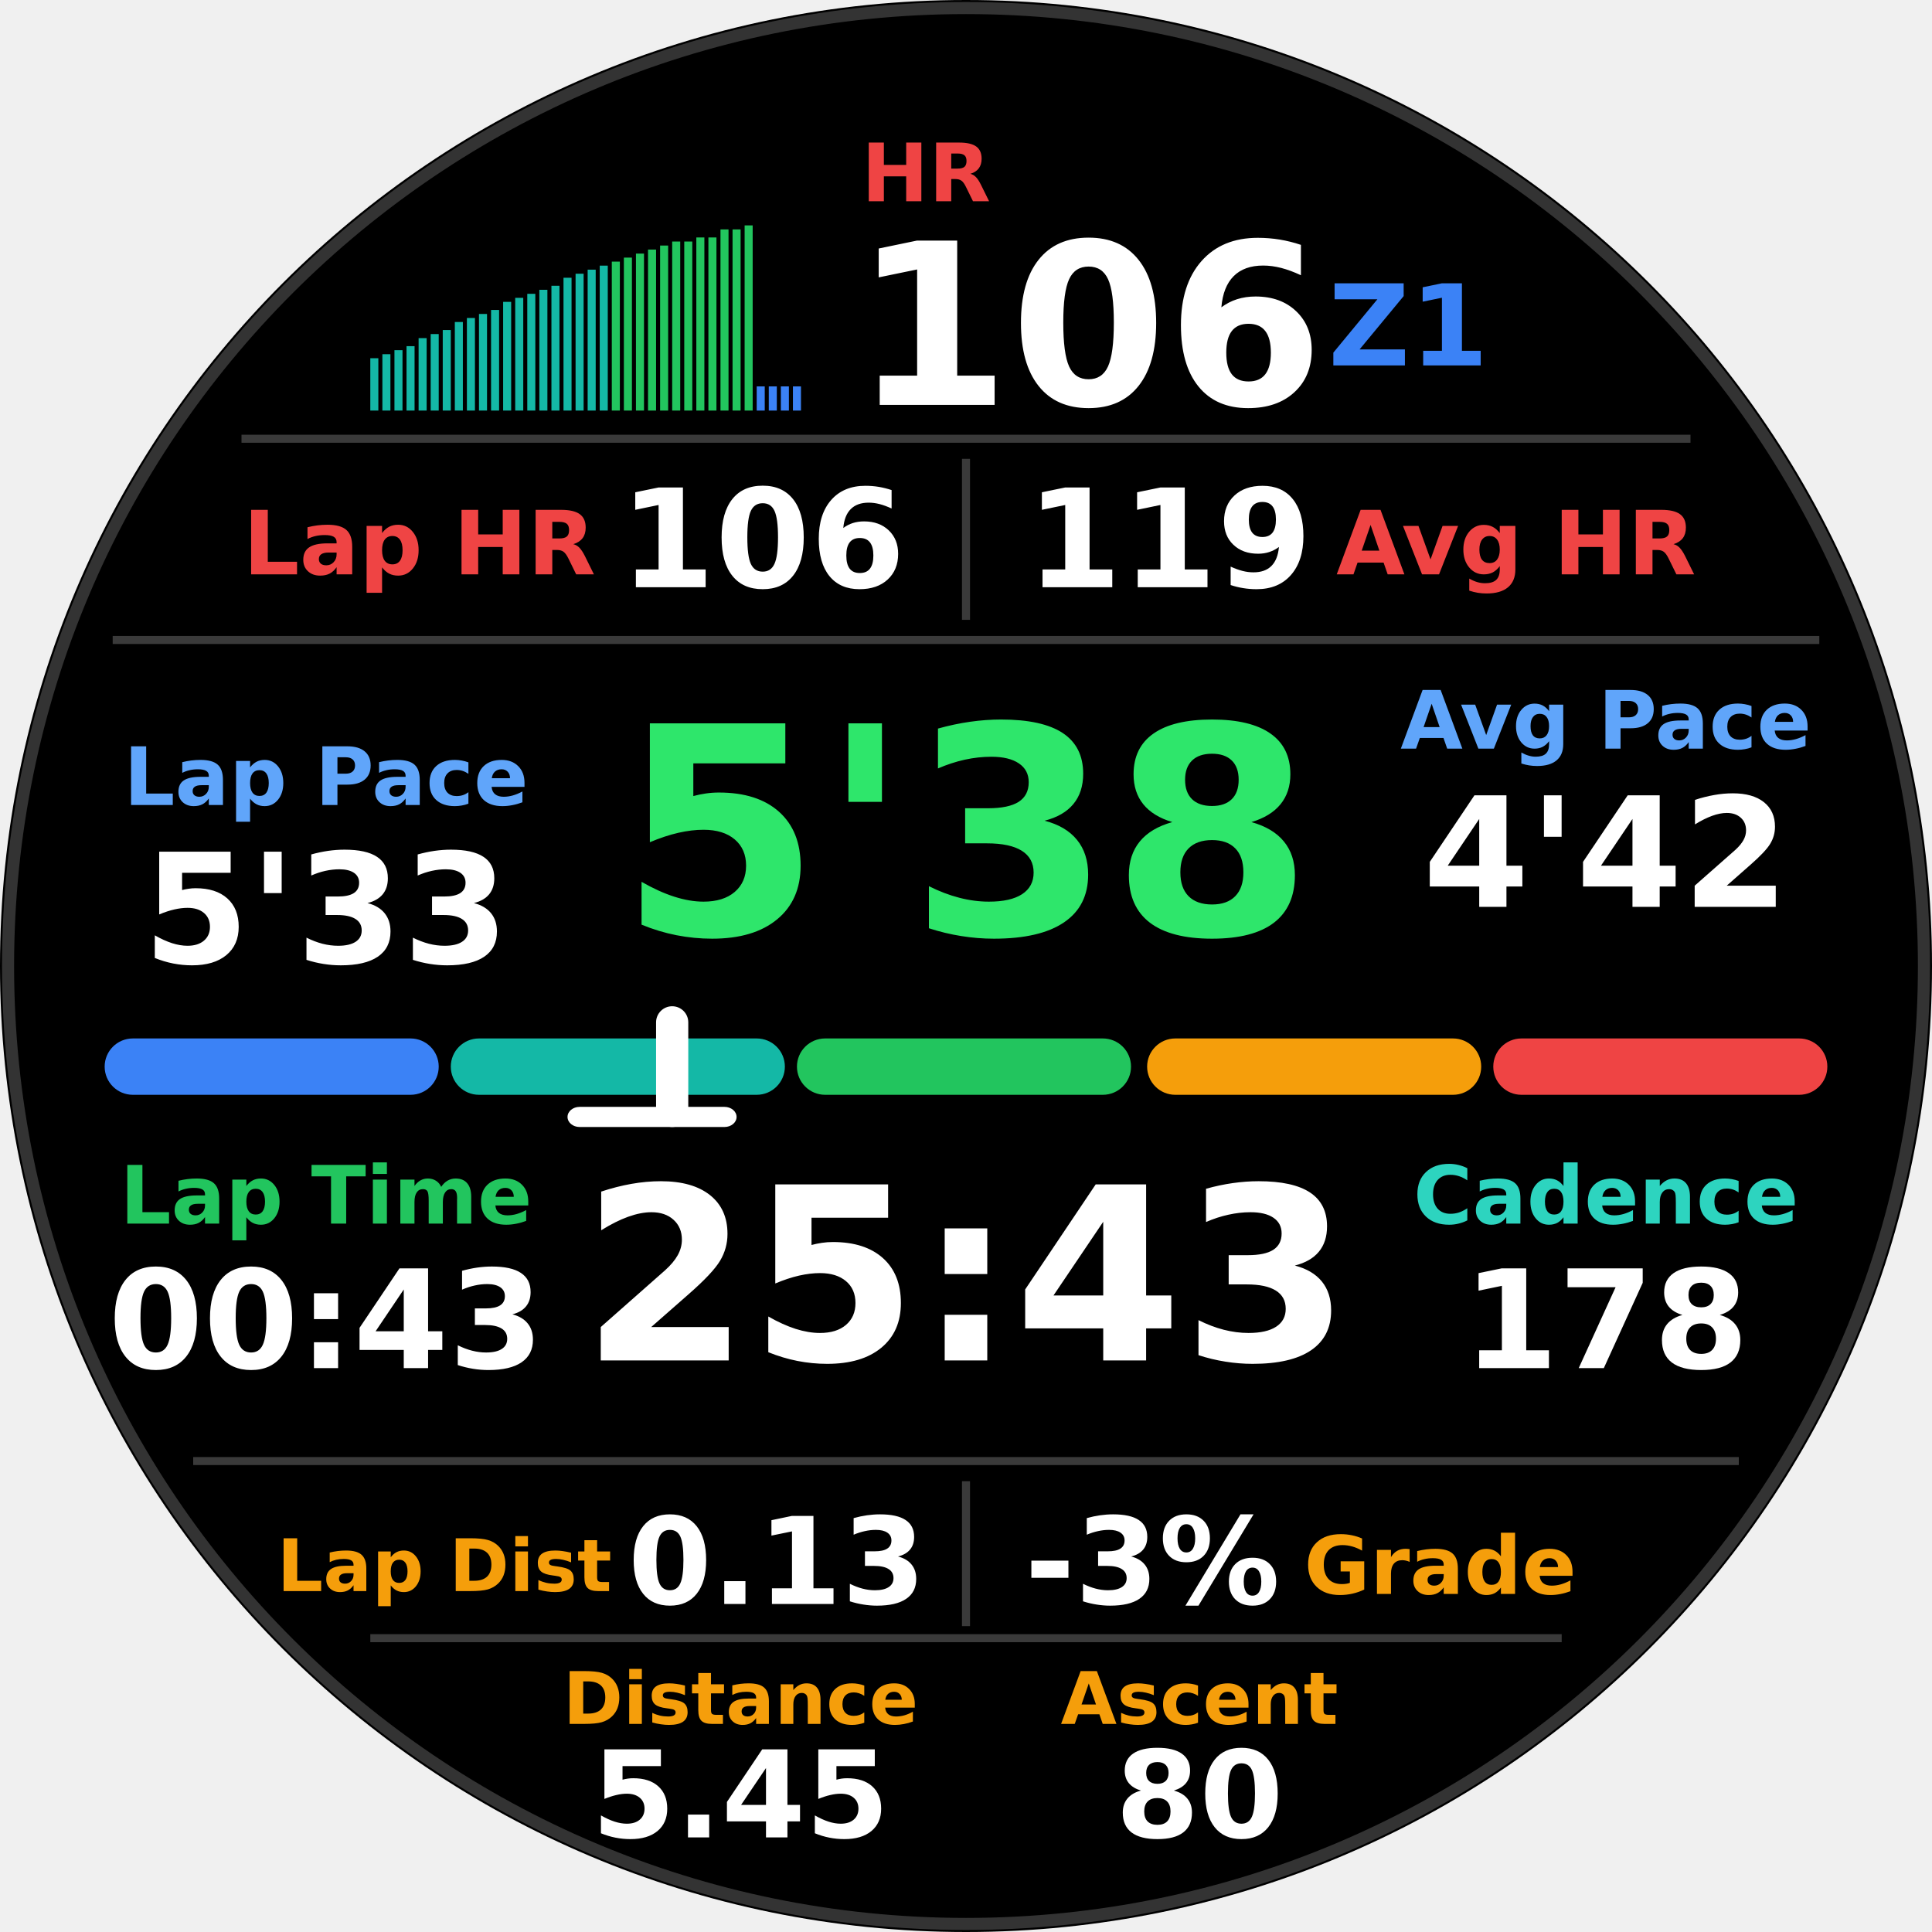
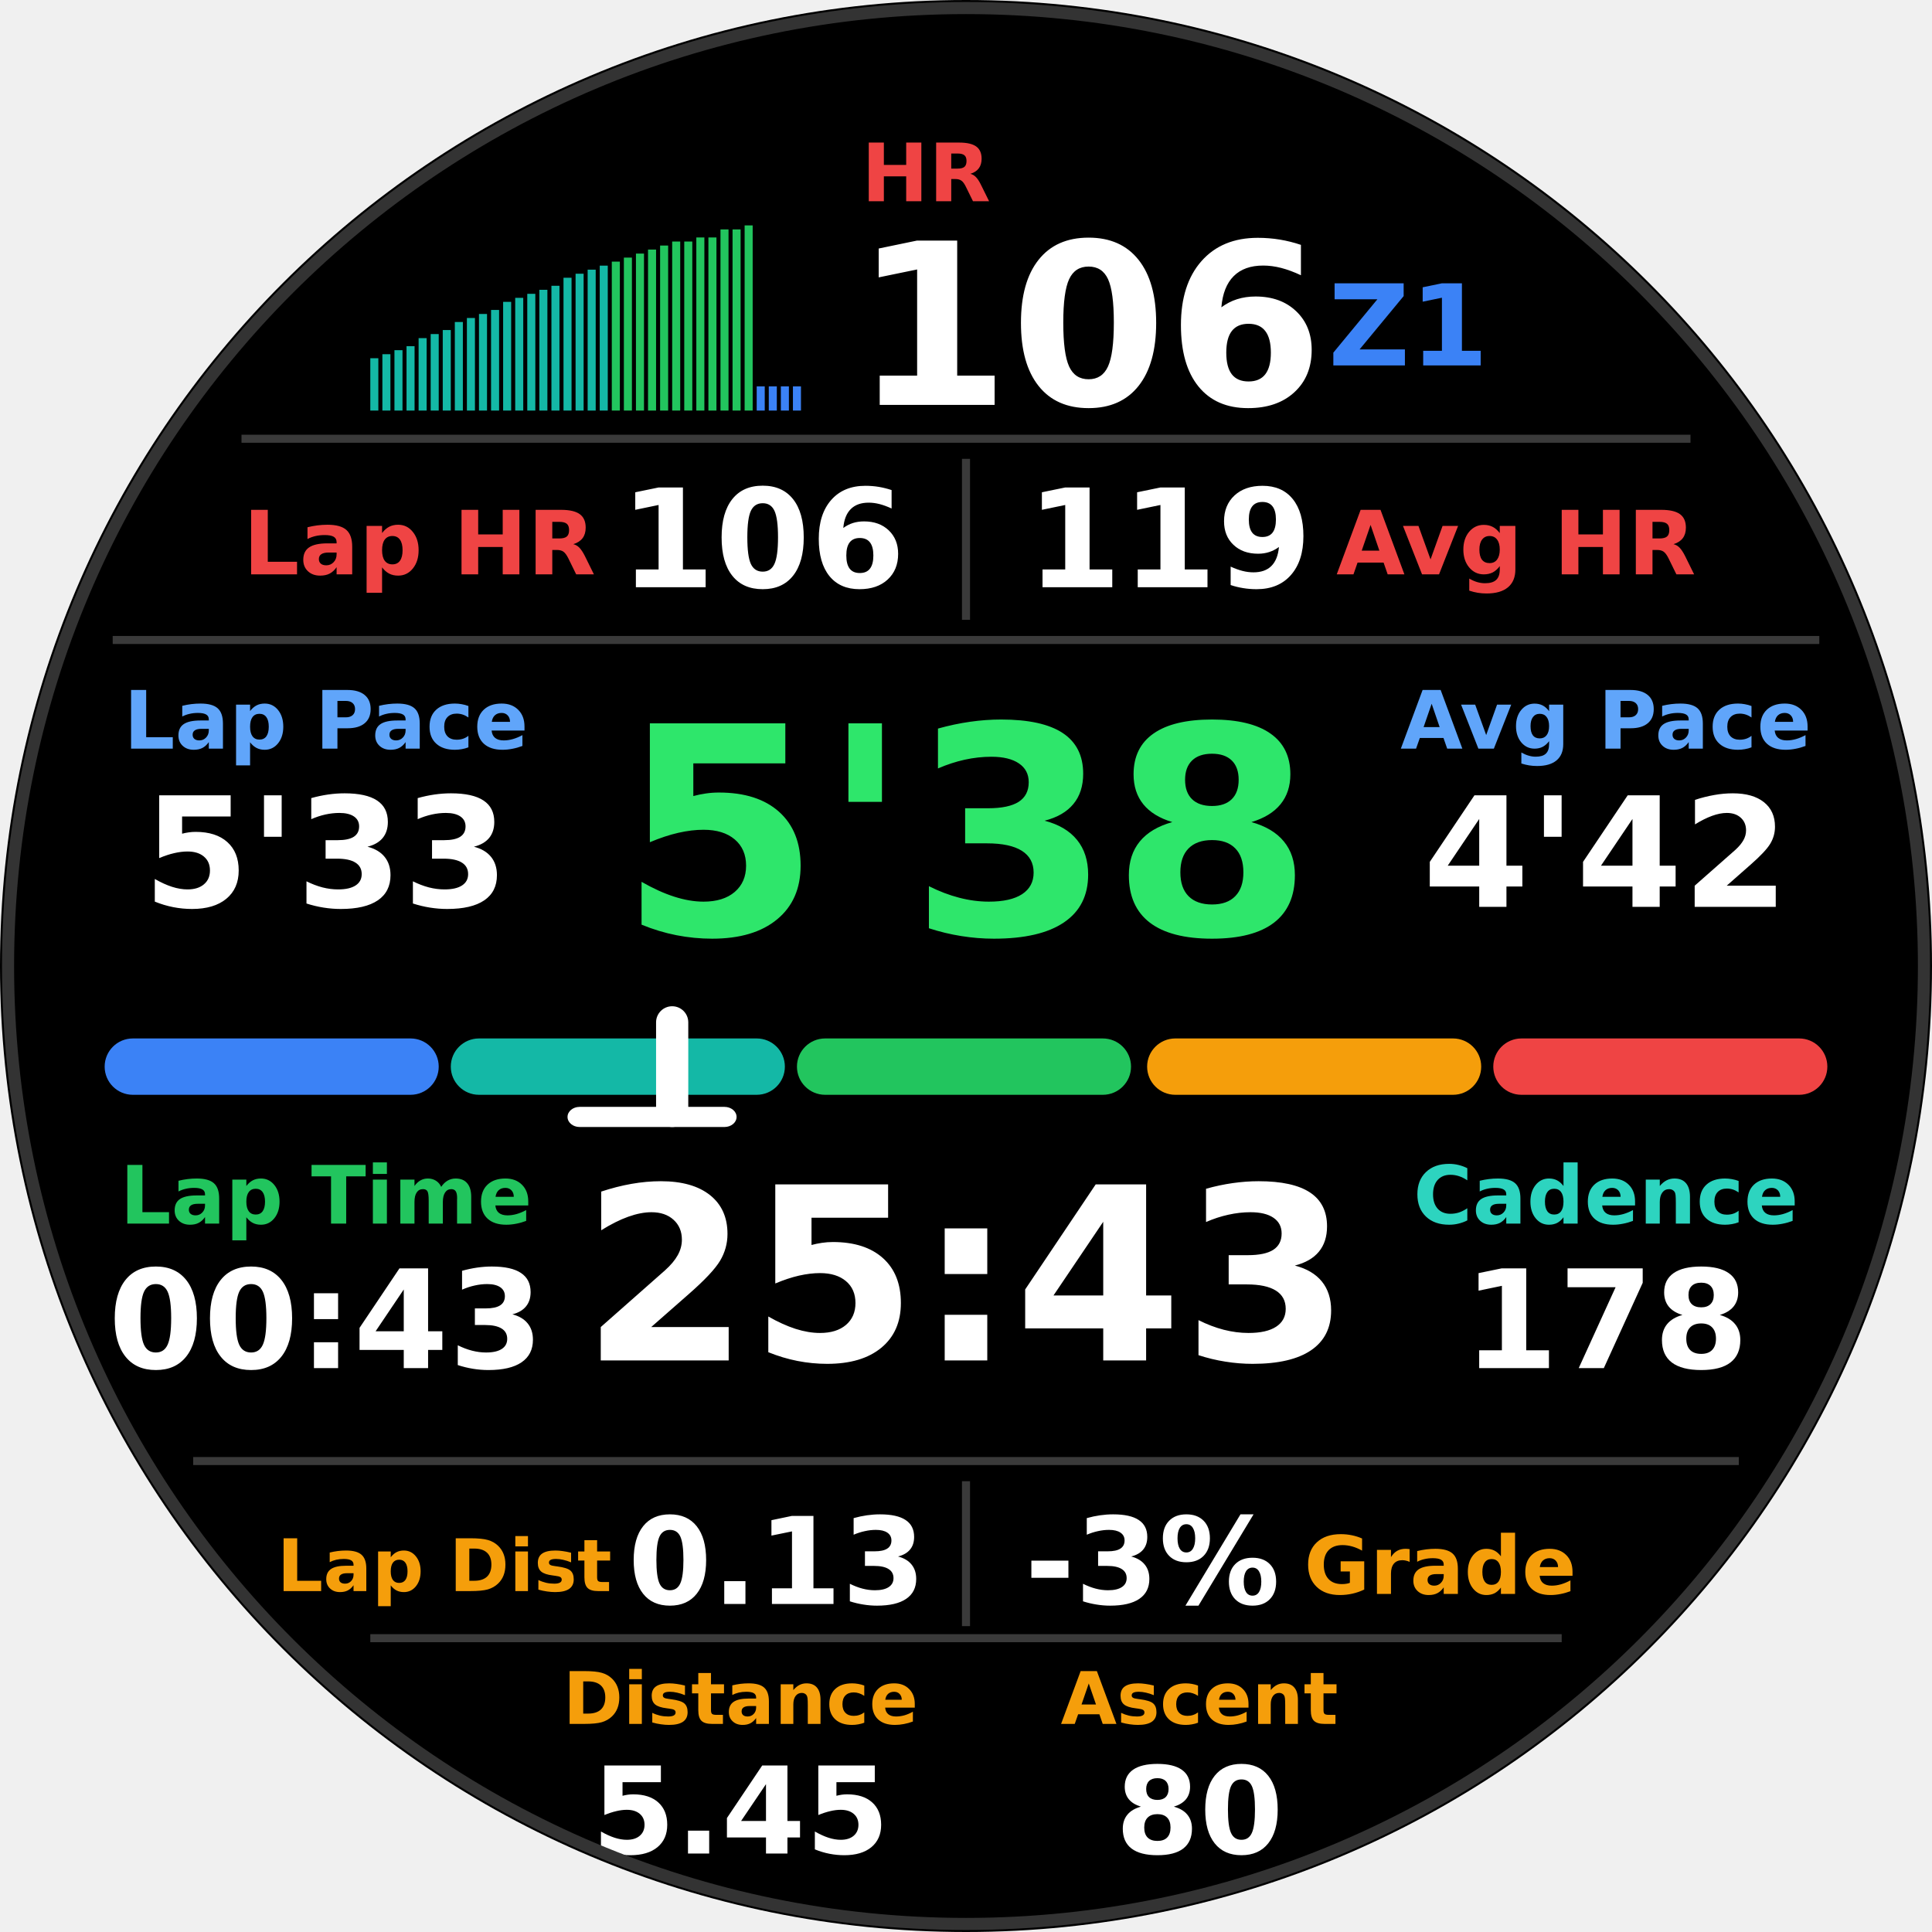
<svg xmlns="http://www.w3.org/2000/svg" width="480" height="480" viewBox="0 0 480 480">
  <defs>
    <clipPath id="round0">
      <circle cx="240" cy="240" r="240" />
    </clipPath>
  </defs>
  <circle cx="240" cy="240" r="239" fill="#000" />
  <g clip-path="url(#round0)">
    <rect x="0" y="0" width="480" height="480" rx="0" fill="#000000" />
    <rect x="60" y="108" width="360" height="2" rx="0" fill="#3a3a3a" />
-     <rect x="239" y="114" width="2" height="40" rx="0" fill="#3a3a3a" />
    <rect x="28" y="158" width="424" height="2" rx="0" fill="#3a3a3a" />
    <rect x="48" y="362" width="384" height="2" rx="0" fill="#3a3a3a" />
-     <rect x="239" y="368" width="2" height="36" rx="0" fill="#3a3a3a" />
    <rect x="92" y="406" width="296" height="2" rx="0" fill="#3a3a3a" />
    <rect x="92" y="89" width="2" height="13" rx="0" fill="#14b8a6" />
    <rect x="95" y="88" width="2" height="14" rx="0" fill="#14b8a6" />
    <rect x="98" y="87" width="2" height="15" rx="0" fill="#14b8a6" />
    <rect x="101" y="86" width="2" height="16" rx="0" fill="#14b8a6" />
    <rect x="104" y="84" width="2" height="18" rx="0" fill="#14b8a6" />
    <rect x="107" y="83" width="2" height="19" rx="0" fill="#14b8a6" />
    <rect x="110" y="82" width="2" height="20" rx="0" fill="#14b8a6" />
    <rect x="113" y="80" width="2" height="22" rx="0" fill="#14b8a6" />
    <rect x="116" y="79" width="2" height="23" rx="0" fill="#14b8a6" />
    <rect x="119" y="78" width="2" height="24" rx="0" fill="#14b8a6" />
    <rect x="122" y="77" width="2" height="25" rx="0" fill="#14b8a6" />
    <rect x="125" y="75" width="2" height="27" rx="0" fill="#14b8a6" />
    <rect x="128" y="74" width="2" height="28" rx="0" fill="#14b8a6" />
    <rect x="131" y="73" width="2" height="29" rx="0" fill="#14b8a6" />
    <rect x="134" y="72" width="2" height="30" rx="0" fill="#14b8a6" />
    <rect x="137" y="71" width="2" height="31" rx="0" fill="#14b8a6" />
    <rect x="140" y="69" width="2" height="33" rx="0" fill="#14b8a6" />
    <rect x="143" y="68" width="2" height="34" rx="0" fill="#14b8a6" />
    <rect x="146" y="67" width="2" height="35" rx="0" fill="#14b8a6" />
    <rect x="149" y="66" width="2" height="36" rx="0" fill="#14b8a6" />
    <rect x="152" y="65" width="2" height="37" rx="0" fill="#22c55e" />
    <rect x="155" y="64" width="2" height="38" rx="0" fill="#22c55e" />
    <rect x="158" y="63" width="2" height="39" rx="0" fill="#22c55e" />
    <rect x="161" y="62" width="2" height="40" rx="0" fill="#22c55e" />
    <rect x="164" y="61" width="2" height="41" rx="0" fill="#22c55e" />
    <rect x="167" y="60" width="2" height="42" rx="0" fill="#22c55e" />
    <rect x="170" y="60" width="2" height="42" rx="0" fill="#22c55e" />
    <rect x="173" y="59" width="2" height="43" rx="0" fill="#22c55e" />
    <rect x="176" y="59" width="2" height="43" rx="0" fill="#22c55e" />
    <rect x="179" y="57" width="2" height="45" rx="0" fill="#22c55e" />
    <rect x="182" y="57" width="2" height="45" rx="0" fill="#22c55e" />
    <rect x="185" y="56" width="2" height="46" rx="0" fill="#22c55e" />
    <rect x="188" y="96" width="2" height="6" rx="0" fill="#3b82f6" />
    <rect x="191" y="96" width="2" height="6" rx="0" fill="#3b82f6" />
    <rect x="194" y="96" width="2" height="6" rx="0" fill="#3b82f6" />
    <rect x="197" y="96" width="2" height="6" rx="0" fill="#3b82f6" />
    <text x="214" y="50" text-anchor="start" font-size="20" fill="#ef4444" font-family="'DejaVu Sans',Arial,sans-serif" font-weight="600">HR</text>
    <text x="212" y="100.6" text-anchor="start" font-size="56" fill="#ffffff" font-family="'DejaVu Sans',Arial,sans-serif" font-weight="600">106</text>
    <text x="148" y="142.7" text-anchor="end" font-size="22" fill="#ef4444" font-family="'DejaVu Sans',Arial,sans-serif" font-weight="600">Lap HR</text>
    <text x="154" y="145.9" text-anchor="start" font-size="34" fill="#ffffff" font-family="'DejaVu Sans',Arial,sans-serif" font-weight="600">106</text>
    <text x="332" y="142.7" text-anchor="start" font-size="22" fill="#ef4444" font-family="'DejaVu Sans',Arial,sans-serif" font-weight="600">Avg HR</text>
    <text x="326" y="145.9" text-anchor="end" font-size="34" fill="#ffffff" font-family="'DejaVu Sans',Arial,sans-serif" font-weight="600">119</text>
-     <text x="81" y="200" text-anchor="middle" font-size="20" fill="#60a5fa" font-family="'DejaVu Sans',Arial,sans-serif" font-weight="600">Lap Pace</text>
-     <text x="81" y="239.3" text-anchor="middle" font-size="38" fill="#ffffff" font-family="'DejaVu Sans',Arial,sans-serif" font-weight="600">5'33</text>
+     <text x="81" y="186" text-anchor="middle" font-size="20" fill="#60a5fa" font-family="'DejaVu Sans',Arial,sans-serif" font-weight="600">Lap Pace</text>
+     <text x="81" y="225.3" text-anchor="middle" font-size="38" fill="#ffffff" font-family="'DejaVu Sans',Arial,sans-serif" font-weight="600">5'33</text>
    <text x="240" y="232.2" text-anchor="middle" font-size="72" fill="#2ee66b" font-family="'DejaVu Sans',Arial,sans-serif" font-weight="600">5'38</text>
    <text x="399" y="186" text-anchor="middle" font-size="20" fill="#60a5fa" font-family="'DejaVu Sans',Arial,sans-serif" font-weight="600">Avg Pace</text>
    <text x="399" y="225.3" text-anchor="middle" font-size="38" fill="#ffffff" font-family="'DejaVu Sans',Arial,sans-serif" font-weight="600">4'42</text>
    <text x="81" y="304" text-anchor="middle" font-size="20" fill="#22c55e" font-family="'DejaVu Sans',Arial,sans-serif" font-weight="600">Lap Time</text>
    <text x="81" y="339.9" text-anchor="middle" font-size="34" fill="#ffffff" font-family="'DejaVu Sans',Arial,sans-serif" font-weight="600">00:43</text>
    <text x="240" y="338" text-anchor="middle" font-size="60" fill="#ffffff" font-family="'DejaVu Sans',Arial,sans-serif" font-weight="600">25:43</text>
    <text x="399" y="304" text-anchor="middle" font-size="20" fill="#2dd4bf" font-family="'DejaVu Sans',Arial,sans-serif" font-weight="600">Cadence</text>
    <text x="399" y="339.9" text-anchor="middle" font-size="34" fill="#ffffff" font-family="'DejaVu Sans',Arial,sans-serif" font-weight="600">178</text>
    <text x="152" y="395.3" text-anchor="end" font-size="18" fill="#f59e0b" font-family="'DejaVu Sans',Arial,sans-serif" font-weight="600">Lap Dist</text>
    <text x="156" y="398.5" text-anchor="start" font-size="30" fill="#ffffff" font-family="'DejaVu Sans',Arial,sans-serif" font-weight="600">0.13</text>
    <text x="324" y="396" text-anchor="start" font-size="20" fill="#f59e0b" font-family="'DejaVu Sans',Arial,sans-serif" font-weight="600">Grade</text>
    <text x="318" y="398.5" text-anchor="end" font-size="30" fill="#ffffff" font-family="'DejaVu Sans',Arial,sans-serif" font-weight="600">-3%</text>
    <text x="184" y="428.3" text-anchor="middle" font-size="18" fill="#f59e0b" font-family="'DejaVu Sans',Arial,sans-serif" font-weight="600">Distance</text>
-     <text x="184" y="456.5" text-anchor="middle" font-size="30" fill="#ffffff" font-family="'DejaVu Sans',Arial,sans-serif" font-weight="600">5.45</text>
+     <text x="184" y="460.5" text-anchor="middle" font-size="30" fill="#ffffff" font-family="'DejaVu Sans',Arial,sans-serif" font-weight="600">5.45</text>
    <text x="298" y="428.3" text-anchor="middle" font-size="18" fill="#f59e0b" font-family="'DejaVu Sans',Arial,sans-serif" font-weight="600">Ascent</text>
-     <text x="298" y="456.5" text-anchor="middle" font-size="30" fill="#ffffff" font-family="'DejaVu Sans',Arial,sans-serif" font-weight="600">80</text>
+     <text x="298" y="460.5" text-anchor="middle" font-size="30" fill="#ffffff" font-family="'DejaVu Sans',Arial,sans-serif" font-weight="600">80</text>
+     <rect x="239" y="114" width="2" height="40" rx="0" fill="#3a3a3a" />
+     <rect x="239" y="368" width="2" height="36" rx="0" fill="#3a3a3a" />
    <text x="330" y="90.8" text-anchor="start" font-size="28" fill="#3b82f6" font-family="'DejaVu Sans',Arial,sans-serif" font-weight="600">Z1</text>
    <rect x="26" y="258" width="83" height="14" rx="7" fill="#3b82f6" />
    <rect x="112" y="258" width="83" height="14" rx="7" fill="#14b8a6" />
    <rect x="198" y="258" width="83" height="14" rx="7" fill="#22c55e" />
    <rect x="285" y="258" width="83" height="14" rx="7" fill="#f59e0b" />
    <rect x="371" y="258" width="83" height="14" rx="7" fill="#ef4444" />
    <rect x="141" y="275" width="42" height="5" rx="3" fill="#ffffff" />
    <rect x="163" y="250" width="8" height="30" rx="4" fill="#ffffff" />
  </g>
  <circle cx="240" cy="240" r="238" fill="none" stroke="#333" stroke-width="3" />
</svg>
